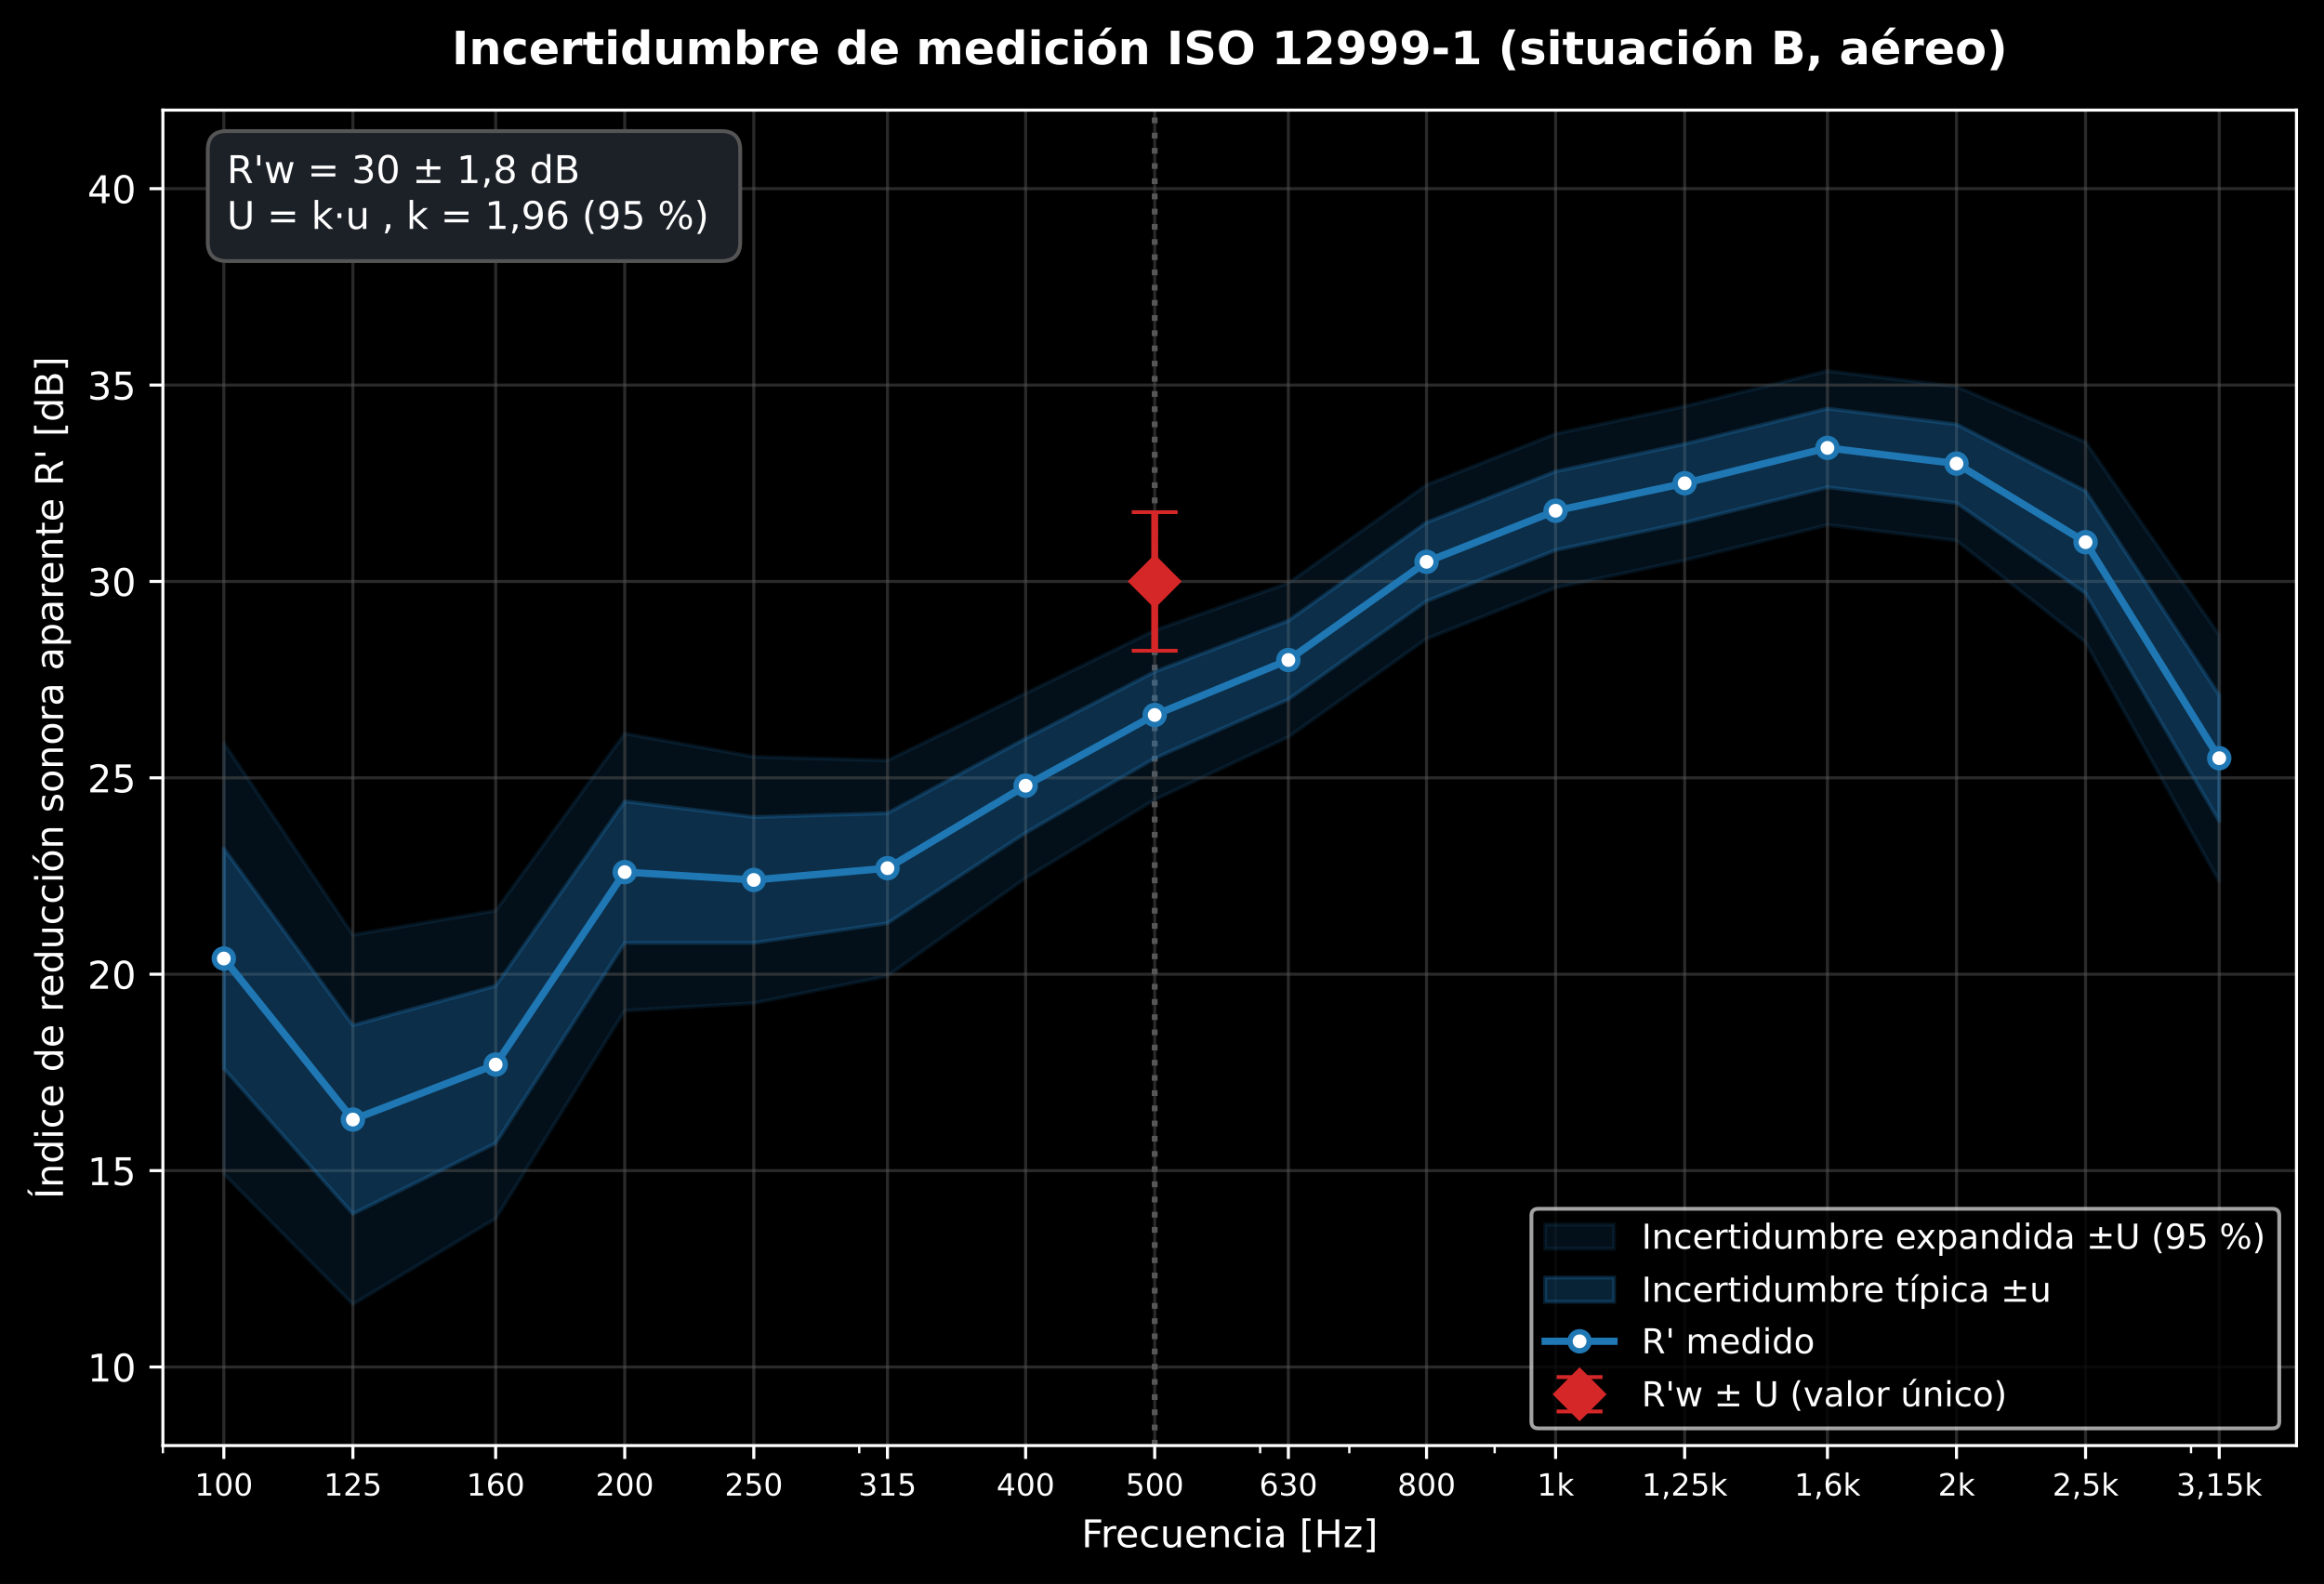
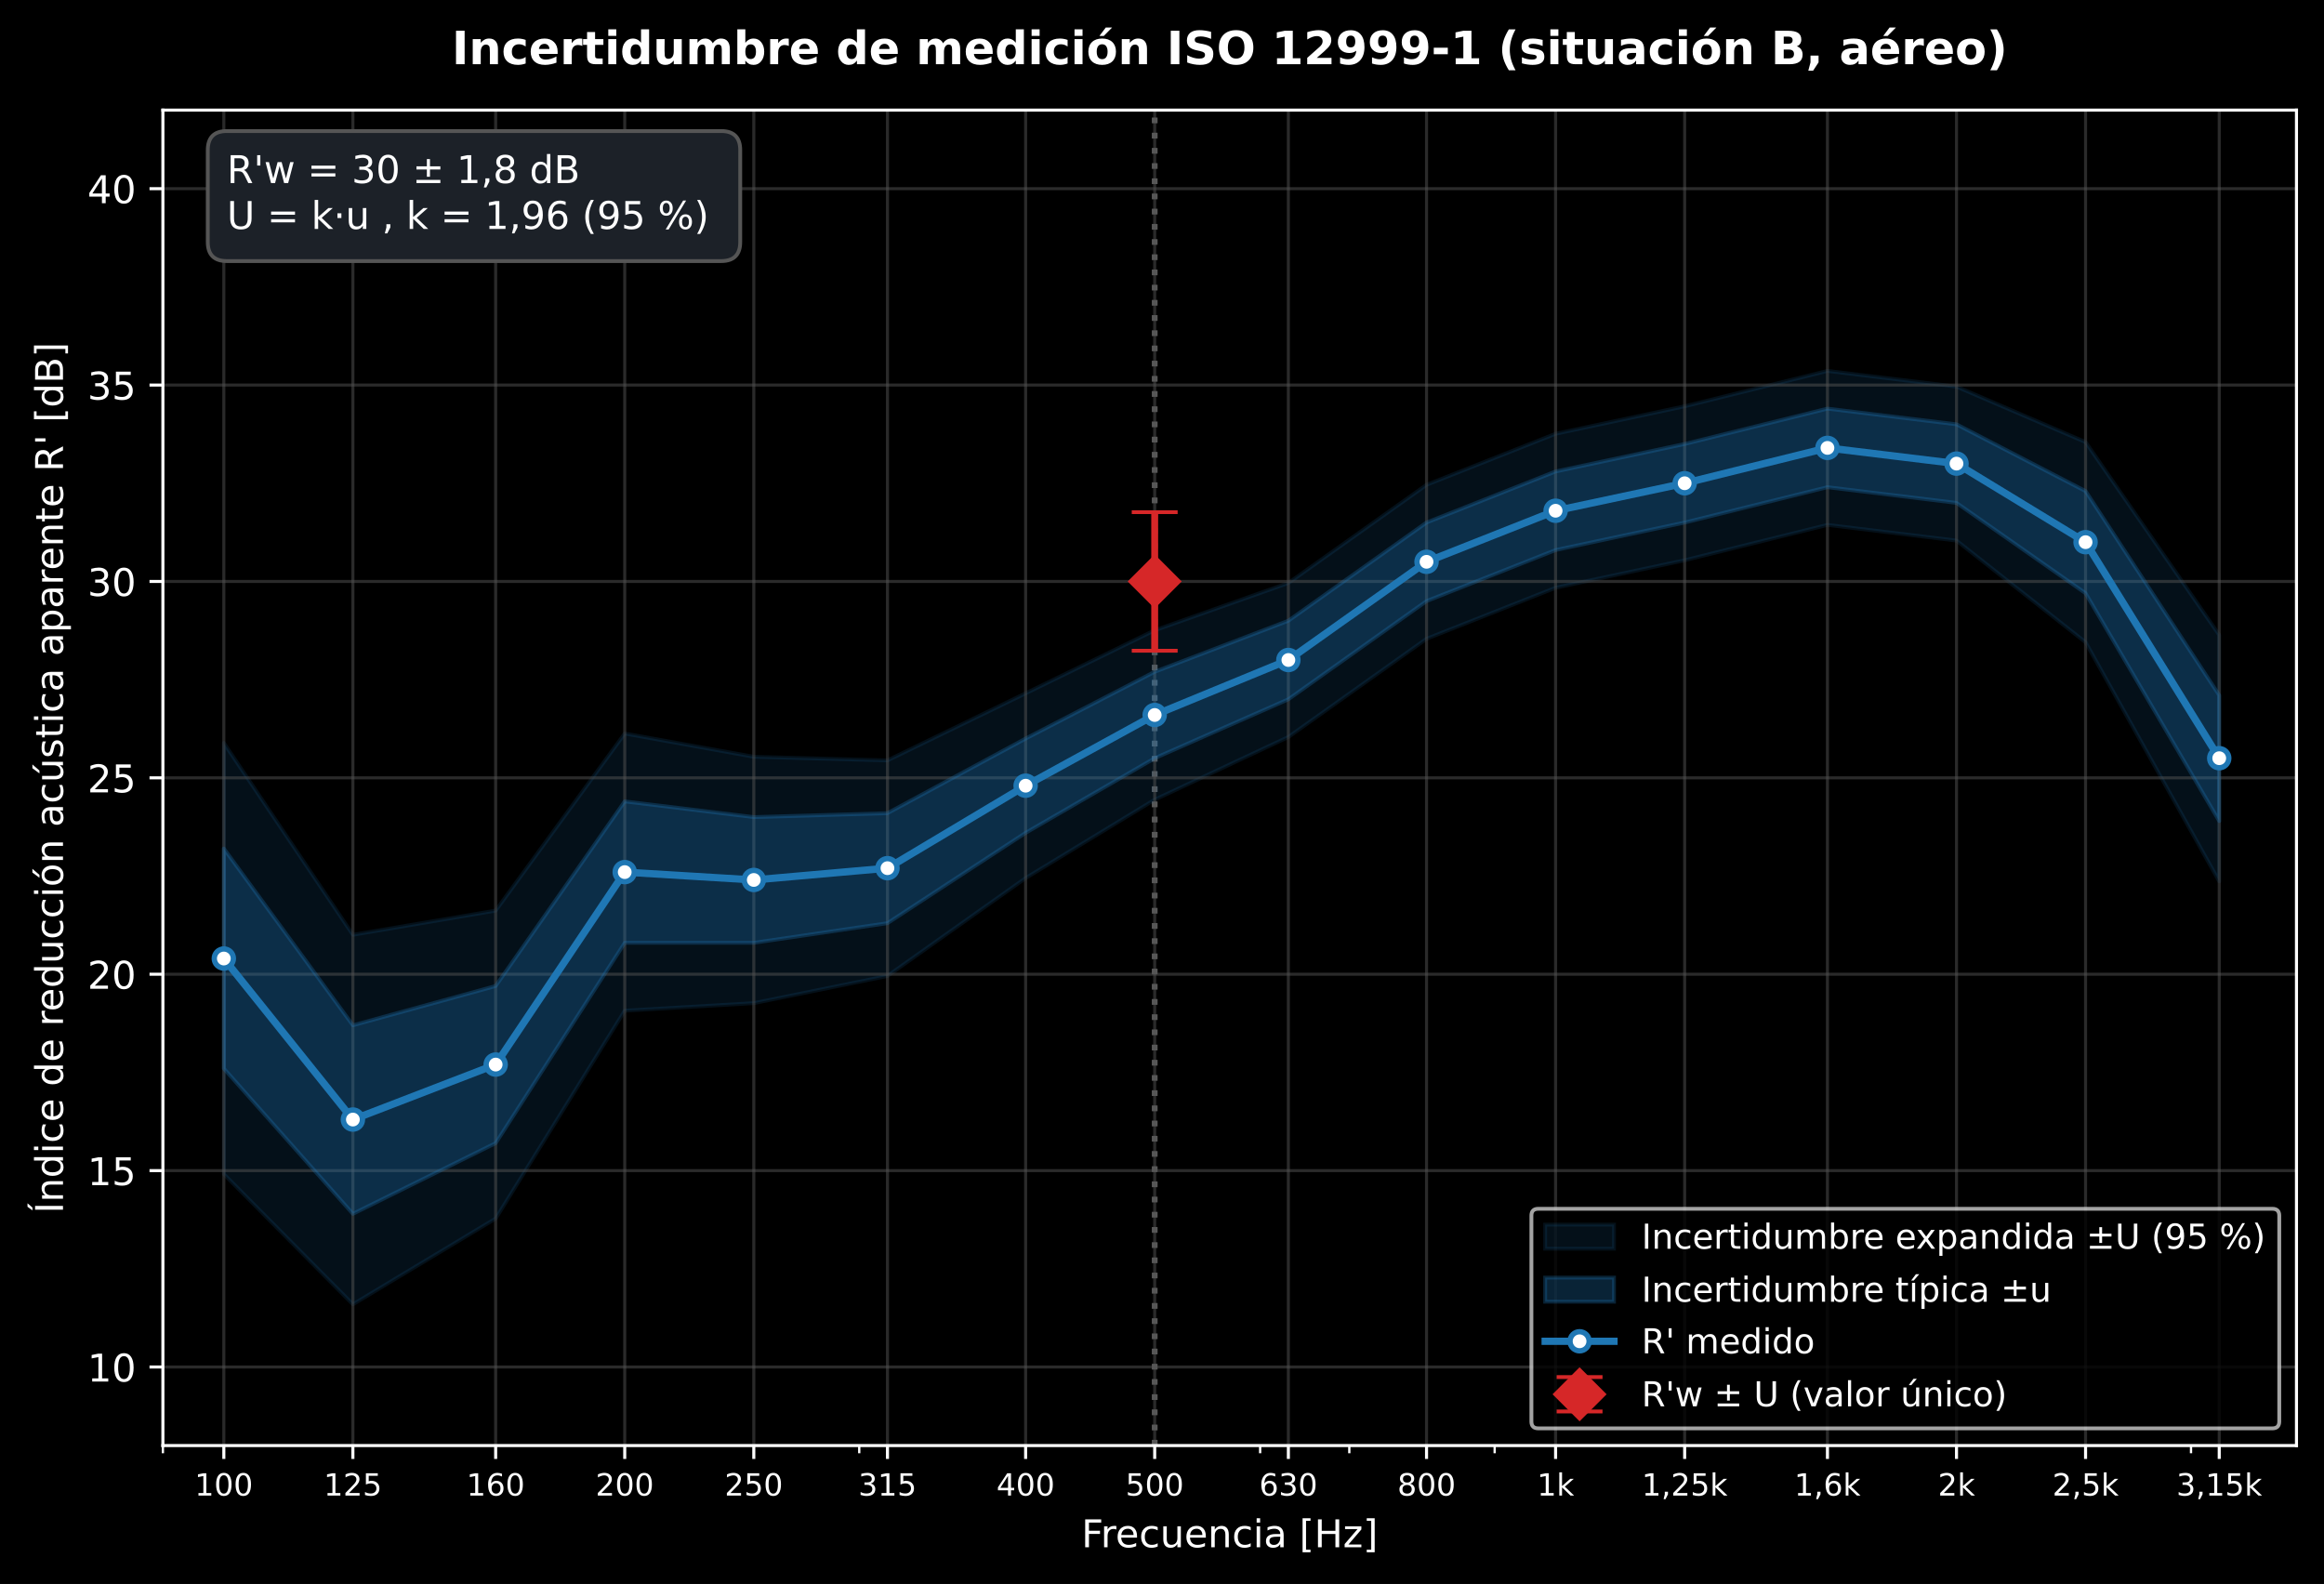
<svg xmlns="http://www.w3.org/2000/svg" xmlns:xlink="http://www.w3.org/1999/xlink" width="607.801pt" height="414.272pt" viewBox="0 0 607.801 414.272" version="1.1">
  <defs>
    <style type="text/css">*{stroke-linejoin: round; stroke-linecap: butt}</style>
  </defs>
  <g id="figure_1">
    <g id="patch_1">
      <path d="M 0 414.272  L 607.801 414.272  L 607.801 0  L 0 0  z " />
    </g>
    <g id="axes_1">
      <g id="patch_2">
        <path d="M 42.601 378.07  L 600.601 378.07  L 600.601 28.798  L 42.601 28.798  z " />
      </g>
      <g id="line2d_1">
        <path d="M 301.991 378.07  L 301.991 28.798  " clip-path="url(#p8d175060d6)" style="fill: none; stroke-dasharray: 1.5,2.475; stroke-dashoffset: 0; stroke: #ffffff; stroke-opacity: 0.35; stroke-width: 1.5" />
      </g>
      <g id="FillBetweenPolyCollection_1">
        <defs>
          <path id="ma59987e4ba" d="M 58.538 -219.96  L 58.538 -107.206  L 92.292 -73.142  L 129.633 -95.578  L 163.387 -149.941  L 197.141 -151.913  L 232.101 -159.022  L 268.237 -184.621  L 301.991 -205.126  L 336.95 -221.521  L 373.086 -247.203  L 406.84 -260.557  L 440.594 -267.748  L 477.935 -276.994  L 511.689 -272.885  L 545.443 -246.299  L 580.402 -183.759  L 580.402 -248.189  L 580.402 -248.189  L 545.443 -298.648  L 511.689 -313.154  L 477.935 -317.263  L 440.594 -308.017  L 406.84 -300.826  L 373.086 -287.472  L 336.95 -261.79  L 301.991 -249.422  L 268.237 -232.944  L 232.101 -215.398  L 197.141 -216.344  L 163.387 -222.425  L 129.633 -176.116  L 92.292 -169.788  L 58.538 -219.96  z " style="stroke: #1f77b4; stroke-opacity: 0.14" />
        </defs>
        <g clip-path="url(#p8d175060d6)">
          <use xlink:href="#ma59987e4ba" x="0" y="414.272" style="fill: #1f77b4; fill-opacity: 0.14; stroke: #1f77b4; stroke-opacity: 0.14" />
        </g>
      </g>
      <g id="matplotlib.axis_1">
        <g id="xtick_1">
          <g id="line2d_2">
            <path d="M 58.538 378.07  L 58.538 28.798  " clip-path="url(#p8d175060d6)" style="fill: none; stroke: #555555; stroke-opacity: 0.5; stroke-width: 0.8; stroke-linecap: square" />
          </g>
          <g id="line2d_3">
            <defs>
              <path id="m8d14ee1197" d="M 0 0  L 0 3.5  " style="stroke: #ffffff; stroke-width: 0.8" />
            </defs>
            <g>
              <use xlink:href="#m8d14ee1197" x="58.538" y="378.07" style="fill: #ffffff; stroke: #ffffff; stroke-width: 0.8" />
            </g>
          </g>
          <g id="text_1">
            <text style="font-size: 8px; font-family: 'DejaVu Sans', 'Bitstream Vera Sans', 'Computer Modern Sans Serif', 'Lucida Grande', 'Verdana', 'Geneva', 'Lucid', 'Arial', 'Helvetica', 'Avant Garde', sans-serif; text-anchor: middle; fill: #ffffff" x="58.538" y="391.148" transform="rotate(-0 58.53819 391.1483)">100</text>
          </g>
        </g>
        <g id="xtick_2">
          <g id="line2d_4">
            <path d="M 92.292 378.07  L 92.292 28.798  " clip-path="url(#p8d175060d6)" style="fill: none; stroke: #555555; stroke-opacity: 0.5; stroke-width: 0.8; stroke-linecap: square" />
          </g>
          <g id="line2d_5">
            <g>
              <use xlink:href="#m8d14ee1197" x="92.292" y="378.07" style="fill: #ffffff; stroke: #ffffff; stroke-width: 0.8" />
            </g>
          </g>
          <g id="text_2">
            <text style="font-size: 8px; font-family: 'DejaVu Sans', 'Bitstream Vera Sans', 'Computer Modern Sans Serif', 'Lucida Grande', 'Verdana', 'Geneva', 'Lucid', 'Arial', 'Helvetica', 'Avant Garde', sans-serif; text-anchor: middle; fill: #ffffff" x="92.292" y="391.148" transform="rotate(-0 92.2921 391.1483)">125</text>
          </g>
        </g>
        <g id="xtick_3">
          <g id="line2d_6">
            <path d="M 129.633 378.07  L 129.633 28.798  " clip-path="url(#p8d175060d6)" style="fill: none; stroke: #555555; stroke-opacity: 0.5; stroke-width: 0.8; stroke-linecap: square" />
          </g>
          <g id="line2d_7">
            <g>
              <use xlink:href="#m8d14ee1197" x="129.633" y="378.07" style="fill: #ffffff; stroke: #ffffff; stroke-width: 0.8" />
            </g>
          </g>
          <g id="text_3">
            <text style="font-size: 8px; font-family: 'DejaVu Sans', 'Bitstream Vera Sans', 'Computer Modern Sans Serif', 'Lucida Grande', 'Verdana', 'Geneva', 'Lucid', 'Arial', 'Helvetica', 'Avant Garde', sans-serif; text-anchor: middle; fill: #ffffff" x="129.633" y="391.148" transform="rotate(-0 129.6335 391.1483)">160</text>
          </g>
        </g>
        <g id="xtick_4">
          <g id="line2d_8">
            <path d="M 163.387 378.07  L 163.387 28.798  " clip-path="url(#p8d175060d6)" style="fill: none; stroke: #555555; stroke-opacity: 0.5; stroke-width: 0.8; stroke-linecap: square" />
          </g>
          <g id="line2d_9">
            <g>
              <use xlink:href="#m8d14ee1197" x="163.387" y="378.07" style="fill: #ffffff; stroke: #ffffff; stroke-width: 0.8" />
            </g>
          </g>
          <g id="text_4">
            <text style="font-size: 8px; font-family: 'DejaVu Sans', 'Bitstream Vera Sans', 'Computer Modern Sans Serif', 'Lucida Grande', 'Verdana', 'Geneva', 'Lucid', 'Arial', 'Helvetica', 'Avant Garde', sans-serif; text-anchor: middle; fill: #ffffff" x="163.387" y="391.148" transform="rotate(-0 163.3874 391.1483)">200</text>
          </g>
        </g>
        <g id="xtick_5">
          <g id="line2d_10">
            <path d="M 197.141 378.07  L 197.141 28.798  " clip-path="url(#p8d175060d6)" style="fill: none; stroke: #555555; stroke-opacity: 0.5; stroke-width: 0.8; stroke-linecap: square" />
          </g>
          <g id="line2d_11">
            <g>
              <use xlink:href="#m8d14ee1197" x="197.141" y="378.07" style="fill: #ffffff; stroke: #ffffff; stroke-width: 0.8" />
            </g>
          </g>
          <g id="text_5">
            <text style="font-size: 8px; font-family: 'DejaVu Sans', 'Bitstream Vera Sans', 'Computer Modern Sans Serif', 'Lucida Grande', 'Verdana', 'Geneva', 'Lucid', 'Arial', 'Helvetica', 'Avant Garde', sans-serif; text-anchor: middle; fill: #ffffff" x="197.141" y="391.148" transform="rotate(-0 197.1413 391.1483)">250</text>
          </g>
        </g>
        <g id="xtick_6">
          <g id="line2d_12">
            <path d="M 232.101 378.07  L 232.101 28.798  " clip-path="url(#p8d175060d6)" style="fill: none; stroke: #555555; stroke-opacity: 0.5; stroke-width: 0.8; stroke-linecap: square" />
          </g>
          <g id="line2d_13">
            <g>
              <use xlink:href="#m8d14ee1197" x="232.101" y="378.07" style="fill: #ffffff; stroke: #ffffff; stroke-width: 0.8" />
            </g>
          </g>
          <g id="text_6">
            <text style="font-size: 8px; font-family: 'DejaVu Sans', 'Bitstream Vera Sans', 'Computer Modern Sans Serif', 'Lucida Grande', 'Verdana', 'Geneva', 'Lucid', 'Arial', 'Helvetica', 'Avant Garde', sans-serif; text-anchor: middle; fill: #ffffff" x="232.101" y="391.148" transform="rotate(-0 232.1005 391.1483)">315</text>
          </g>
        </g>
        <g id="xtick_7">
          <g id="line2d_14">
            <path d="M 268.237 378.07  L 268.237 28.798  " clip-path="url(#p8d175060d6)" style="fill: none; stroke: #555555; stroke-opacity: 0.5; stroke-width: 0.8; stroke-linecap: square" />
          </g>
          <g id="line2d_15">
            <g>
              <use xlink:href="#m8d14ee1197" x="268.237" y="378.07" style="fill: #ffffff; stroke: #ffffff; stroke-width: 0.8" />
            </g>
          </g>
          <g id="text_7">
            <text style="font-size: 8px; font-family: 'DejaVu Sans', 'Bitstream Vera Sans', 'Computer Modern Sans Serif', 'Lucida Grande', 'Verdana', 'Geneva', 'Lucid', 'Arial', 'Helvetica', 'Avant Garde', sans-serif; text-anchor: middle; fill: #ffffff" x="268.237" y="391.148" transform="rotate(-0 268.2366 391.1483)">400</text>
          </g>
        </g>
        <g id="xtick_8">
          <g id="line2d_16">
            <path d="M 301.991 378.07  L 301.991 28.798  " clip-path="url(#p8d175060d6)" style="fill: none; stroke: #555555; stroke-opacity: 0.5; stroke-width: 0.8; stroke-linecap: square" />
          </g>
          <g id="line2d_17">
            <g>
              <use xlink:href="#m8d14ee1197" x="301.991" y="378.07" style="fill: #ffffff; stroke: #ffffff; stroke-width: 0.8" />
            </g>
          </g>
          <g id="text_8">
            <text style="font-size: 8px; font-family: 'DejaVu Sans', 'Bitstream Vera Sans', 'Computer Modern Sans Serif', 'Lucida Grande', 'Verdana', 'Geneva', 'Lucid', 'Arial', 'Helvetica', 'Avant Garde', sans-serif; text-anchor: middle; fill: #ffffff" x="301.991" y="391.148" transform="rotate(-0 301.9905 391.1483)">500</text>
          </g>
        </g>
        <g id="xtick_9">
          <g id="line2d_18">
            <path d="M 336.95 378.07  L 336.95 28.798  " clip-path="url(#p8d175060d6)" style="fill: none; stroke: #555555; stroke-opacity: 0.5; stroke-width: 0.8; stroke-linecap: square" />
          </g>
          <g id="line2d_19">
            <g>
              <use xlink:href="#m8d14ee1197" x="336.95" y="378.07" style="fill: #ffffff; stroke: #ffffff; stroke-width: 0.8" />
            </g>
          </g>
          <g id="text_9">
            <text style="font-size: 8px; font-family: 'DejaVu Sans', 'Bitstream Vera Sans', 'Computer Modern Sans Serif', 'Lucida Grande', 'Verdana', 'Geneva', 'Lucid', 'Arial', 'Helvetica', 'Avant Garde', sans-serif; text-anchor: middle; fill: #ffffff" x="336.95" y="391.148" transform="rotate(-0 336.9497 391.1483)">630</text>
          </g>
        </g>
        <g id="xtick_10">
          <g id="line2d_20">
            <path d="M 373.086 378.07  L 373.086 28.798  " clip-path="url(#p8d175060d6)" style="fill: none; stroke: #555555; stroke-opacity: 0.5; stroke-width: 0.8; stroke-linecap: square" />
          </g>
          <g id="line2d_21">
            <g>
              <use xlink:href="#m8d14ee1197" x="373.086" y="378.07" style="fill: #ffffff; stroke: #ffffff; stroke-width: 0.8" />
            </g>
          </g>
          <g id="text_10">
            <text style="font-size: 8px; font-family: 'DejaVu Sans', 'Bitstream Vera Sans', 'Computer Modern Sans Serif', 'Lucida Grande', 'Verdana', 'Geneva', 'Lucid', 'Arial', 'Helvetica', 'Avant Garde', sans-serif; text-anchor: middle; fill: #ffffff" x="373.086" y="391.148" transform="rotate(-0 373.0858 391.1483)">800</text>
          </g>
        </g>
        <g id="xtick_11">
          <g id="line2d_22">
            <path d="M 406.84 378.07  L 406.84 28.798  " clip-path="url(#p8d175060d6)" style="fill: none; stroke: #555555; stroke-opacity: 0.5; stroke-width: 0.8; stroke-linecap: square" />
          </g>
          <g id="line2d_23">
            <g>
              <use xlink:href="#m8d14ee1197" x="406.84" y="378.07" style="fill: #ffffff; stroke: #ffffff; stroke-width: 0.8" />
            </g>
          </g>
          <g id="text_11">
            <text style="font-size: 8px; font-family: 'DejaVu Sans', 'Bitstream Vera Sans', 'Computer Modern Sans Serif', 'Lucida Grande', 'Verdana', 'Geneva', 'Lucid', 'Arial', 'Helvetica', 'Avant Garde', sans-serif; text-anchor: middle; fill: #ffffff" x="406.84" y="391.149" transform="rotate(-0 406.8397 391.1489)">1k</text>
          </g>
        </g>
        <g id="xtick_12">
          <g id="line2d_24">
            <path d="M 440.594 378.07  L 440.594 28.798  " clip-path="url(#p8d175060d6)" style="fill: none; stroke: #555555; stroke-opacity: 0.5; stroke-width: 0.8; stroke-linecap: square" />
          </g>
          <g id="line2d_25">
            <g>
              <use xlink:href="#m8d14ee1197" x="440.594" y="378.07" style="fill: #ffffff; stroke: #ffffff; stroke-width: 0.8" />
            </g>
          </g>
          <g id="text_12">
            <text style="font-size: 8px; font-family: 'DejaVu Sans', 'Bitstream Vera Sans', 'Computer Modern Sans Serif', 'Lucida Grande', 'Verdana', 'Geneva', 'Lucid', 'Arial', 'Helvetica', 'Avant Garde', sans-serif; text-anchor: middle; fill: #ffffff" x="440.594" y="391.149" transform="rotate(-0 440.5937 391.1489)">1,25k</text>
          </g>
        </g>
        <g id="xtick_13">
          <g id="line2d_26">
            <path d="M 477.935 378.07  L 477.935 28.798  " clip-path="url(#p8d175060d6)" style="fill: none; stroke: #555555; stroke-opacity: 0.5; stroke-width: 0.8; stroke-linecap: square" />
          </g>
          <g id="line2d_27">
            <g>
              <use xlink:href="#m8d14ee1197" x="477.935" y="378.07" style="fill: #ffffff; stroke: #ffffff; stroke-width: 0.8" />
            </g>
          </g>
          <g id="text_13">
            <text style="font-size: 8px; font-family: 'DejaVu Sans', 'Bitstream Vera Sans', 'Computer Modern Sans Serif', 'Lucida Grande', 'Verdana', 'Geneva', 'Lucid', 'Arial', 'Helvetica', 'Avant Garde', sans-serif; text-anchor: middle; fill: #ffffff" x="477.935" y="391.149" transform="rotate(-0 477.9351 391.1489)">1,6k</text>
          </g>
        </g>
        <g id="xtick_14">
          <g id="line2d_28">
            <path d="M 511.689 378.07  L 511.689 28.798  " clip-path="url(#p8d175060d6)" style="fill: none; stroke: #555555; stroke-opacity: 0.5; stroke-width: 0.8; stroke-linecap: square" />
          </g>
          <g id="line2d_29">
            <g>
              <use xlink:href="#m8d14ee1197" x="511.689" y="378.07" style="fill: #ffffff; stroke: #ffffff; stroke-width: 0.8" />
            </g>
          </g>
          <g id="text_14">
            <text style="font-size: 8px; font-family: 'DejaVu Sans', 'Bitstream Vera Sans', 'Computer Modern Sans Serif', 'Lucida Grande', 'Verdana', 'Geneva', 'Lucid', 'Arial', 'Helvetica', 'Avant Garde', sans-serif; text-anchor: middle; fill: #ffffff" x="511.689" y="391.149" transform="rotate(-0 511.689 391.1489)">2k</text>
          </g>
        </g>
        <g id="xtick_15">
          <g id="line2d_30">
            <path d="M 545.443 378.07  L 545.443 28.798  " clip-path="url(#p8d175060d6)" style="fill: none; stroke: #555555; stroke-opacity: 0.5; stroke-width: 0.8; stroke-linecap: square" />
          </g>
          <g id="line2d_31">
            <g>
              <use xlink:href="#m8d14ee1197" x="545.443" y="378.07" style="fill: #ffffff; stroke: #ffffff; stroke-width: 0.8" />
            </g>
          </g>
          <g id="text_15">
            <text style="font-size: 8px; font-family: 'DejaVu Sans', 'Bitstream Vera Sans', 'Computer Modern Sans Serif', 'Lucida Grande', 'Verdana', 'Geneva', 'Lucid', 'Arial', 'Helvetica', 'Avant Garde', sans-serif; text-anchor: middle; fill: #ffffff" x="545.443" y="391.149" transform="rotate(-0 545.4429 391.1489)">2,5k</text>
          </g>
        </g>
        <g id="xtick_16">
          <g id="line2d_32">
            <path d="M 580.402 378.07  L 580.402 28.798  " clip-path="url(#p8d175060d6)" style="fill: none; stroke: #555555; stroke-opacity: 0.5; stroke-width: 0.8; stroke-linecap: square" />
          </g>
          <g id="line2d_33">
            <g>
              <use xlink:href="#m8d14ee1197" x="580.402" y="378.07" style="fill: #ffffff; stroke: #ffffff; stroke-width: 0.8" />
            </g>
          </g>
          <g id="text_16">
            <text style="font-size: 8px; font-family: 'DejaVu Sans', 'Bitstream Vera Sans', 'Computer Modern Sans Serif', 'Lucida Grande', 'Verdana', 'Geneva', 'Lucid', 'Arial', 'Helvetica', 'Avant Garde', sans-serif; text-anchor: middle; fill: #ffffff" x="580.402" y="391.149" transform="rotate(-0 580.4021 391.1489)">3,15k</text>
          </g>
        </g>
        <g id="xtick_17">
          <g id="line2d_34">
            <defs>
              <path id="m1caa325441" d="M 0 0  L 0 2  " style="stroke: #ffffff; stroke-width: 0.6" />
            </defs>
            <g>
              <use xlink:href="#m1caa325441" x="42.601" y="378.07" style="fill: #ffffff; stroke: #ffffff; stroke-width: 0.6" />
            </g>
          </g>
        </g>
        <g id="xtick_18">
          <g id="line2d_35">
            <g>
              <use xlink:href="#m1caa325441" x="224.72" y="378.07" style="fill: #ffffff; stroke: #ffffff; stroke-width: 0.6" />
            </g>
          </g>
        </g>
        <g id="xtick_19">
          <g id="line2d_36">
            <g>
              <use xlink:href="#m1caa325441" x="329.569" y="378.07" style="fill: #ffffff; stroke: #ffffff; stroke-width: 0.6" />
            </g>
          </g>
        </g>
        <g id="xtick_20">
          <g id="line2d_37">
            <g>
              <use xlink:href="#m1caa325441" x="352.887" y="378.07" style="fill: #ffffff; stroke: #ffffff; stroke-width: 0.6" />
            </g>
          </g>
        </g>
        <g id="xtick_21">
          <g id="line2d_38">
            <g>
              <use xlink:href="#m1caa325441" x="390.902" y="378.07" style="fill: #ffffff; stroke: #ffffff; stroke-width: 0.6" />
            </g>
          </g>
        </g>
        <g id="xtick_22">
          <g id="line2d_39">
            <g>
              <use xlink:href="#m1caa325441" x="573.022" y="378.07" style="fill: #ffffff; stroke: #ffffff; stroke-width: 0.6" />
            </g>
          </g>
        </g>
        <g id="text_17">
          <text style="font-size: 10px; font-family: 'DejaVu Sans', 'Bitstream Vera Sans', 'Computer Modern Sans Serif', 'Lucida Grande', 'Verdana', 'Geneva', 'Lucid', 'Arial', 'Helvetica', 'Avant Garde', sans-serif; text-anchor: middle; fill: #ffffff" x="321.601" y="404.669" transform="rotate(-0 321.6008 404.6692)">Frecuencia [Hz]</text>
        </g>
      </g>
      <g id="matplotlib.axis_2">
        <g id="ytick_1">
          <g id="line2d_40">
            <path d="M 42.601 357.525  L 600.601 357.525  " clip-path="url(#p8d175060d6)" style="fill: none; stroke: #555555; stroke-opacity: 0.5; stroke-width: 0.8; stroke-linecap: square" />
          </g>
          <g id="line2d_41">
            <defs>
              <path id="m5e07181663" d="M 0 0  L -3.5 0  " style="stroke: #ffffff; stroke-width: 0.8" />
            </defs>
            <g>
              <use xlink:href="#m5e07181663" x="42.601" y="357.525" style="fill: #ffffff; stroke: #ffffff; stroke-width: 0.8" />
            </g>
          </g>
          <g id="text_18">
            <text style="font-size: 10px; font-family: 'DejaVu Sans', 'Bitstream Vera Sans', 'Computer Modern Sans Serif', 'Lucida Grande', 'Verdana', 'Geneva', 'Lucid', 'Arial', 'Helvetica', 'Avant Garde', sans-serif; text-anchor: end; fill: #ffffff" x="35.601" y="361.324" transform="rotate(-0 35.60078 361.3235)">10</text>
          </g>
        </g>
        <g id="ytick_2">
          <g id="line2d_42">
            <path d="M 42.601 306.161  L 600.601 306.161  " clip-path="url(#p8d175060d6)" style="fill: none; stroke: #555555; stroke-opacity: 0.5; stroke-width: 0.8; stroke-linecap: square" />
          </g>
          <g id="line2d_43">
            <g>
              <use xlink:href="#m5e07181663" x="42.601" y="306.161" style="fill: #ffffff; stroke: #ffffff; stroke-width: 0.8" />
            </g>
          </g>
          <g id="text_19">
            <text style="font-size: 10px; font-family: 'DejaVu Sans', 'Bitstream Vera Sans', 'Computer Modern Sans Serif', 'Lucida Grande', 'Verdana', 'Geneva', 'Lucid', 'Arial', 'Helvetica', 'Avant Garde', sans-serif; text-anchor: end; fill: #ffffff" x="35.601" y="309.96" transform="rotate(-0 35.60078 309.96)">15</text>
          </g>
        </g>
        <g id="ytick_3">
          <g id="line2d_44">
            <path d="M 42.601 254.798  L 600.601 254.798  " clip-path="url(#p8d175060d6)" style="fill: none; stroke: #555555; stroke-opacity: 0.5; stroke-width: 0.8; stroke-linecap: square" />
          </g>
          <g id="line2d_45">
            <g>
              <use xlink:href="#m5e07181663" x="42.601" y="254.798" style="fill: #ffffff; stroke: #ffffff; stroke-width: 0.8" />
            </g>
          </g>
          <g id="text_20">
            <text style="font-size: 10px; font-family: 'DejaVu Sans', 'Bitstream Vera Sans', 'Computer Modern Sans Serif', 'Lucida Grande', 'Verdana', 'Geneva', 'Lucid', 'Arial', 'Helvetica', 'Avant Garde', sans-serif; text-anchor: end; fill: #ffffff" x="35.601" y="258.596" transform="rotate(-0 35.60078 258.5965)">20</text>
          </g>
        </g>
        <g id="ytick_4">
          <g id="line2d_46">
            <path d="M 42.601 203.434  L 600.601 203.434  " clip-path="url(#p8d175060d6)" style="fill: none; stroke: #555555; stroke-opacity: 0.5; stroke-width: 0.8; stroke-linecap: square" />
          </g>
          <g id="line2d_47">
            <g>
              <use xlink:href="#m5e07181663" x="42.601" y="203.434" style="fill: #ffffff; stroke: #ffffff; stroke-width: 0.8" />
            </g>
          </g>
          <g id="text_21">
            <text style="font-size: 10px; font-family: 'DejaVu Sans', 'Bitstream Vera Sans', 'Computer Modern Sans Serif', 'Lucida Grande', 'Verdana', 'Geneva', 'Lucid', 'Arial', 'Helvetica', 'Avant Garde', sans-serif; text-anchor: end; fill: #ffffff" x="35.601" y="207.233" transform="rotate(-0 35.60078 207.233)">25</text>
          </g>
        </g>
        <g id="ytick_5">
          <g id="line2d_48">
            <path d="M 42.601 152.071  L 600.601 152.071  " clip-path="url(#p8d175060d6)" style="fill: none; stroke: #555555; stroke-opacity: 0.5; stroke-width: 0.8; stroke-linecap: square" />
          </g>
          <g id="line2d_49">
            <g>
              <use xlink:href="#m5e07181663" x="42.601" y="152.071" style="fill: #ffffff; stroke: #ffffff; stroke-width: 0.8" />
            </g>
          </g>
          <g id="text_22">
            <text style="font-size: 10px; font-family: 'DejaVu Sans', 'Bitstream Vera Sans', 'Computer Modern Sans Serif', 'Lucida Grande', 'Verdana', 'Geneva', 'Lucid', 'Arial', 'Helvetica', 'Avant Garde', sans-serif; text-anchor: end; fill: #ffffff" x="35.601" y="155.869" transform="rotate(-0 35.60078 155.8694)">30</text>
          </g>
        </g>
        <g id="ytick_6">
          <g id="line2d_50">
            <path d="M 42.601 100.707  L 600.601 100.707  " clip-path="url(#p8d175060d6)" style="fill: none; stroke: #555555; stroke-opacity: 0.5; stroke-width: 0.8; stroke-linecap: square" />
          </g>
          <g id="line2d_51">
            <g>
              <use xlink:href="#m5e07181663" x="42.601" y="100.707" style="fill: #ffffff; stroke: #ffffff; stroke-width: 0.8" />
            </g>
          </g>
          <g id="text_23">
            <text style="font-size: 10px; font-family: 'DejaVu Sans', 'Bitstream Vera Sans', 'Computer Modern Sans Serif', 'Lucida Grande', 'Verdana', 'Geneva', 'Lucid', 'Arial', 'Helvetica', 'Avant Garde', sans-serif; text-anchor: end; fill: #ffffff" x="35.601" y="104.506" transform="rotate(-0 35.60078 104.5059)">35</text>
          </g>
        </g>
        <g id="ytick_7">
          <g id="line2d_52">
            <path d="M 42.601 49.344  L 600.601 49.344  " clip-path="url(#p8d175060d6)" style="fill: none; stroke: #555555; stroke-opacity: 0.5; stroke-width: 0.8; stroke-linecap: square" />
          </g>
          <g id="line2d_53">
            <g>
              <use xlink:href="#m5e07181663" x="42.601" y="49.344" style="fill: #ffffff; stroke: #ffffff; stroke-width: 0.8" />
            </g>
          </g>
          <g id="text_24">
            <text style="font-size: 10px; font-family: 'DejaVu Sans', 'Bitstream Vera Sans', 'Computer Modern Sans Serif', 'Lucida Grande', 'Verdana', 'Geneva', 'Lucid', 'Arial', 'Helvetica', 'Avant Garde', sans-serif; text-anchor: end; fill: #ffffff" x="35.601" y="53.142" transform="rotate(-0 35.60078 53.14236)">40</text>
          </g>
        </g>
        <g id="text_25">
-           <text style="font-size: 10px; font-family: 'DejaVu Sans', 'Bitstream Vera Sans', 'Computer Modern Sans Serif', 'Lucida Grande', 'Verdana', 'Geneva', 'Lucid', 'Arial', 'Helvetica', 'Avant Garde', sans-serif; text-anchor: middle; fill: #ffffff" x="16.473" y="203.434" transform="rotate(-90 16.47344 203.4341)">Índice de reducción sonora aparente R' [dB]</text>
+           <text style="font-size: 10px; font-family: 'DejaVu Sans', 'Bitstream Vera Sans', 'Computer Modern Sans Serif', 'Lucida Grande', 'Verdana', 'Geneva', 'Lucid', 'Arial', 'Helvetica', 'Avant Garde', sans-serif; text-anchor: middle; fill: #ffffff" x="16.473" y="203.434" transform="rotate(-90 16.47344 203.4341)">Índice de reducción acústica aparente R' [dB]</text>
        </g>
      </g>
      <g id="FillBetweenPolyCollection_2">
        <defs>
          <path id="md7699716dc" d="M 58.538 -192.347  L 58.538 -134.819  L 92.292 -96.81  L 129.633 -115.301  L 163.387 -167.692  L 197.141 -167.692  L 232.101 -172.828  L 268.237 -196.456  L 301.991 -215.974  L 336.95 -231.383  L 373.086 -257.065  L 406.84 -270.419  L 440.594 -277.61  L 477.935 -286.855  L 511.689 -282.746  L 545.443 -259.119  L 580.402 -199.537  L 580.402 -232.41  L 580.402 -232.41  L 545.443 -285.828  L 511.689 -303.292  L 477.935 -307.401  L 440.594 -298.155  L 406.84 -290.965  L 373.086 -277.61  L 336.95 -251.928  L 301.991 -238.574  L 268.237 -221.11  L 232.101 -201.592  L 197.141 -200.565  L 163.387 -204.674  L 129.633 -156.392  L 92.292 -146.119  L 58.538 -192.347  z " style="stroke: #1f77b4; stroke-opacity: 0.3" />
        </defs>
        <g clip-path="url(#p8d175060d6)">
          <use xlink:href="#md7699716dc" x="0" y="414.272" style="fill: #1f77b4; fill-opacity: 0.3; stroke: #1f77b4; stroke-opacity: 0.3" />
        </g>
      </g>
      <g id="patch_3">
        <path d="M 42.601 378.07  L 42.601 28.798  " style="fill: none; stroke: #ffffff; stroke-width: 0.8; stroke-linejoin: miter; stroke-linecap: square" />
      </g>
      <g id="patch_4">
        <path d="M 600.601 378.07  L 600.601 28.798  " style="fill: none; stroke: #ffffff; stroke-width: 0.8; stroke-linejoin: miter; stroke-linecap: square" />
      </g>
      <g id="patch_5">
        <path d="M 42.601 378.07  L 600.601 378.07  " style="fill: none; stroke: #ffffff; stroke-width: 0.8; stroke-linejoin: miter; stroke-linecap: square" />
      </g>
      <g id="patch_6">
        <path d="M 42.601 28.798  L 600.601 28.798  " style="fill: none; stroke: #ffffff; stroke-width: 0.8; stroke-linejoin: miter; stroke-linecap: square" />
      </g>
      <g id="text_26">
        <g id="patch_7">
          <path d="M 59.341 68.282  L 188.592 68.282  Q 193.592 68.282 193.592 63.282  L 193.592 39.276  Q 193.592 34.276 188.592 34.276  L 59.341 34.276  Q 54.341 34.276 54.341 39.276  L 54.341 63.282  Q 54.341 68.282 59.341 68.282  z " style="fill: #1c2128; stroke: #555555; stroke-linejoin: miter" />
        </g>
        <text style="font-size: 10px; font-family: 'DejaVu Sans', 'Bitstream Vera Sans', 'Computer Modern Sans Serif', 'Lucida Grande', 'Verdana', 'Geneva', 'Lucid', 'Arial', 'Helvetica', 'Avant Garde', sans-serif; fill: #ffffff" transform="translate(59.34078 47.8757)">R'w = 30 ± 1,8 dB</text>
        <text style="font-size: 10px; font-family: 'DejaVu Sans', 'Bitstream Vera Sans', 'Computer Modern Sans Serif', 'Lucida Grande', 'Verdana', 'Geneva', 'Lucid', 'Arial', 'Helvetica', 'Avant Garde', sans-serif; fill: #ffffff" transform="translate(59.34078 59.87843)">U = k·u ,  k = 1,96 (95 %)</text>
      </g>
      <g id="text_27">
        <text style="font-weight: 700; font-size: 12px; font-family: 'DejaVu Sans', 'Bitstream Vera Sans', 'Computer Modern Sans Serif', 'Lucida Grande', 'Verdana', 'Geneva', 'Lucid', 'Arial', 'Helvetica', 'Avant Garde', sans-serif; text-anchor: middle; fill: #ffffff" x="321.601" y="16.798" transform="rotate(-0 321.6008 16.79812)">Incertidumbre de medición ISO 12999-1 (situación B, aéreo)</text>
      </g>
      <g id="line2d_54">
        <path d="M 58.538 250.689  L 92.292 292.807  L 129.633 278.425  L 163.387 228.089  L 197.141 230.143  L 232.101 227.061  L 268.237 205.489  L 301.991 186.998  L 336.95 172.616  L 373.086 146.934  L 406.84 133.58  L 440.594 126.389  L 477.935 117.143  L 511.689 121.252  L 545.443 141.798  L 580.402 198.298  " clip-path="url(#p8d175060d6)" style="fill: none; stroke: #1f77b4; stroke-width: 1.9; stroke-linecap: square" />
        <defs>
          <path id="m25a7acf748" d="M 0 2.5  C 0.663 2.5 1.299 2.237 1.768 1.768  C 2.237 1.299 2.5 0.663 2.5 0  C 2.5 -0.663 2.237 -1.299 1.768 -1.768  C 1.299 -2.237 0.663 -2.5 0 -2.5  C -0.663 -2.5 -1.299 -2.237 -1.768 -1.768  C -2.237 -1.299 -2.5 -0.663 -2.5 0  C -2.5 0.663 -2.237 1.299 -1.768 1.768  C -1.299 2.237 -0.663 2.5 0 2.5  z " style="stroke: #1f77b4; stroke-width: 1.4" />
        </defs>
        <g clip-path="url(#p8d175060d6)">
          <use xlink:href="#m25a7acf748" x="58.538" y="250.689" style="fill: #ffffff; stroke: #1f77b4; stroke-width: 1.4" />
          <use xlink:href="#m25a7acf748" x="92.292" y="292.807" style="fill: #ffffff; stroke: #1f77b4; stroke-width: 1.4" />
          <use xlink:href="#m25a7acf748" x="129.633" y="278.425" style="fill: #ffffff; stroke: #1f77b4; stroke-width: 1.4" />
          <use xlink:href="#m25a7acf748" x="163.387" y="228.089" style="fill: #ffffff; stroke: #1f77b4; stroke-width: 1.4" />
          <use xlink:href="#m25a7acf748" x="197.141" y="230.143" style="fill: #ffffff; stroke: #1f77b4; stroke-width: 1.4" />
          <use xlink:href="#m25a7acf748" x="232.101" y="227.061" style="fill: #ffffff; stroke: #1f77b4; stroke-width: 1.4" />
          <use xlink:href="#m25a7acf748" x="268.237" y="205.489" style="fill: #ffffff; stroke: #1f77b4; stroke-width: 1.4" />
          <use xlink:href="#m25a7acf748" x="301.991" y="186.998" style="fill: #ffffff; stroke: #1f77b4; stroke-width: 1.4" />
          <use xlink:href="#m25a7acf748" x="336.95" y="172.616" style="fill: #ffffff; stroke: #1f77b4; stroke-width: 1.4" />
          <use xlink:href="#m25a7acf748" x="373.086" y="146.934" style="fill: #ffffff; stroke: #1f77b4; stroke-width: 1.4" />
          <use xlink:href="#m25a7acf748" x="406.84" y="133.58" style="fill: #ffffff; stroke: #1f77b4; stroke-width: 1.4" />
          <use xlink:href="#m25a7acf748" x="440.594" y="126.389" style="fill: #ffffff; stroke: #1f77b4; stroke-width: 1.4" />
          <use xlink:href="#m25a7acf748" x="477.935" y="117.143" style="fill: #ffffff; stroke: #1f77b4; stroke-width: 1.4" />
          <use xlink:href="#m25a7acf748" x="511.689" y="121.252" style="fill: #ffffff; stroke: #1f77b4; stroke-width: 1.4" />
          <use xlink:href="#m25a7acf748" x="545.443" y="141.798" style="fill: #ffffff; stroke: #1f77b4; stroke-width: 1.4" />
          <use xlink:href="#m25a7acf748" x="580.402" y="198.298" style="fill: #ffffff; stroke: #1f77b4; stroke-width: 1.4" />
        </g>
      </g>
      <g id="legend_1">
        <g id="patch_8">
          <path d="M 402.311 373.57  L 594.301 373.57  Q 596.101 373.57 596.101 371.77  L 596.101 317.947  Q 596.101 316.147 594.301 316.147  L 402.311 316.147  Q 400.511 316.147 400.511 317.947  L 400.511 371.77  Q 400.511 373.57 402.311 373.57  z " style="opacity: 0.8; stroke: #cccccc; stroke-linejoin: miter" />
        </g>
        <g id="patch_9">
          <path d="M 404.111 326.586  L 422.111 326.586  L 422.111 320.286  L 404.111 320.286  z " style="fill: #1f77b4; fill-opacity: 0.14; stroke: #1f77b4; stroke-opacity: 0.14; stroke-linejoin: miter" />
        </g>
        <g id="text_28">
          <text style="font-size: 9px; font-family: 'DejaVu Sans', 'Bitstream Vera Sans', 'Computer Modern Sans Serif', 'Lucida Grande', 'Verdana', 'Geneva', 'Lucid', 'Arial', 'Helvetica', 'Avant Garde', sans-serif; text-anchor: start; fill: #ffffff" x="429.311" y="326.586" transform="rotate(-0 429.3111 326.5859)">Incertidumbre expandida ±U (95 %)</text>
        </g>
        <g id="patch_10">
          <path d="M 404.111 340.447  L 422.111 340.447  L 422.111 334.147  L 404.111 334.147  z " style="fill: #1f77b4; fill-opacity: 0.3; stroke: #1f77b4; stroke-opacity: 0.3; stroke-linejoin: miter" />
        </g>
        <g id="text_29">
          <text style="font-size: 9px; font-family: 'DejaVu Sans', 'Bitstream Vera Sans', 'Computer Modern Sans Serif', 'Lucida Grande', 'Verdana', 'Geneva', 'Lucid', 'Arial', 'Helvetica', 'Avant Garde', sans-serif; text-anchor: start; fill: #ffffff" x="429.311" y="340.447" transform="rotate(-0 429.3111 340.4466)">Incertidumbre típica ±u</text>
        </g>
        <g id="line2d_55">
          <path d="M 404.111 350.797  L 413.111 350.797  L 422.111 350.797  " style="fill: none; stroke: #1f77b4; stroke-width: 1.9; stroke-linecap: square" />
          <g>
            <use xlink:href="#m25a7acf748" x="413.111" y="350.797" style="fill: #ffffff; stroke: #1f77b4; stroke-width: 1.4" />
          </g>
        </g>
        <g id="text_30">
          <text style="font-size: 9px; font-family: 'DejaVu Sans', 'Bitstream Vera Sans', 'Computer Modern Sans Serif', 'Lucida Grande', 'Verdana', 'Geneva', 'Lucid', 'Arial', 'Helvetica', 'Avant Garde', sans-serif; text-anchor: start; fill: #ffffff" x="429.311" y="353.947" transform="rotate(-0 429.3111 353.9473)">R' medido</text>
        </g>
        <g id="LineCollection_1">
          <path d="M 413.111 369.158  L 413.111 360.158  " style="fill: none; stroke: #d62728; stroke-width: 1.8" />
        </g>
        <g id="line2d_56">
          <defs>
            <path id="mec719cab39" d="M 6 0  L -6 -0  " style="stroke: #d62728" />
          </defs>
          <g>
            <use xlink:href="#mec719cab39" x="413.111" y="369.158" style="fill: #d62728; stroke: #d62728" />
          </g>
        </g>
        <g id="line2d_57">
          <g>
            <use xlink:href="#mec719cab39" x="413.111" y="360.158" style="fill: #d62728; stroke: #d62728" />
          </g>
        </g>
        <g id="line2d_58" />
        <g id="line2d_59">
          <defs>
            <path id="mc046b62db4" d="M -0 6.364  L 6.364 0  L 0 -6.364  L -6.364 -0  z " style="stroke: #d62728; stroke-linejoin: miter" />
          </defs>
          <g>
            <use xlink:href="#mc046b62db4" x="413.111" y="364.658" style="fill: #d62728; stroke: #d62728; stroke-linejoin: miter" />
          </g>
        </g>
        <g id="text_31">
          <text style="font-size: 9px; font-family: 'DejaVu Sans', 'Bitstream Vera Sans', 'Computer Modern Sans Serif', 'Lucida Grande', 'Verdana', 'Geneva', 'Lucid', 'Arial', 'Helvetica', 'Avant Garde', sans-serif; text-anchor: start; fill: #ffffff" x="429.311" y="367.808" transform="rotate(-0 429.3111 367.808)">R'w ± U (valor único)</text>
        </g>
      </g>
      <g id="LineCollection_2">
        <path d="M 301.991 170.192  L 301.991 133.95  " clip-path="url(#p8d175060d6)" style="fill: none; stroke: #d62728; stroke-width: 1.8" />
      </g>
      <g id="line2d_60">
        <g clip-path="url(#p8d175060d6)">
          <use xlink:href="#mec719cab39" x="301.991" y="170.192" style="fill: #d62728; stroke: #d62728" />
        </g>
      </g>
      <g id="line2d_61">
        <g clip-path="url(#p8d175060d6)">
          <use xlink:href="#mec719cab39" x="301.991" y="133.95" style="fill: #d62728; stroke: #d62728" />
        </g>
      </g>
      <g id="line2d_62">
        <g clip-path="url(#p8d175060d6)">
          <use xlink:href="#mc046b62db4" x="301.991" y="152.071" style="fill: #d62728; stroke: #d62728; stroke-linejoin: miter" />
        </g>
      </g>
    </g>
  </g>
  <defs>
    <clipPath id="p8d175060d6">
      <rect x="42.601" y="28.798" width="558" height="349.272" />
    </clipPath>
  </defs>
</svg>
